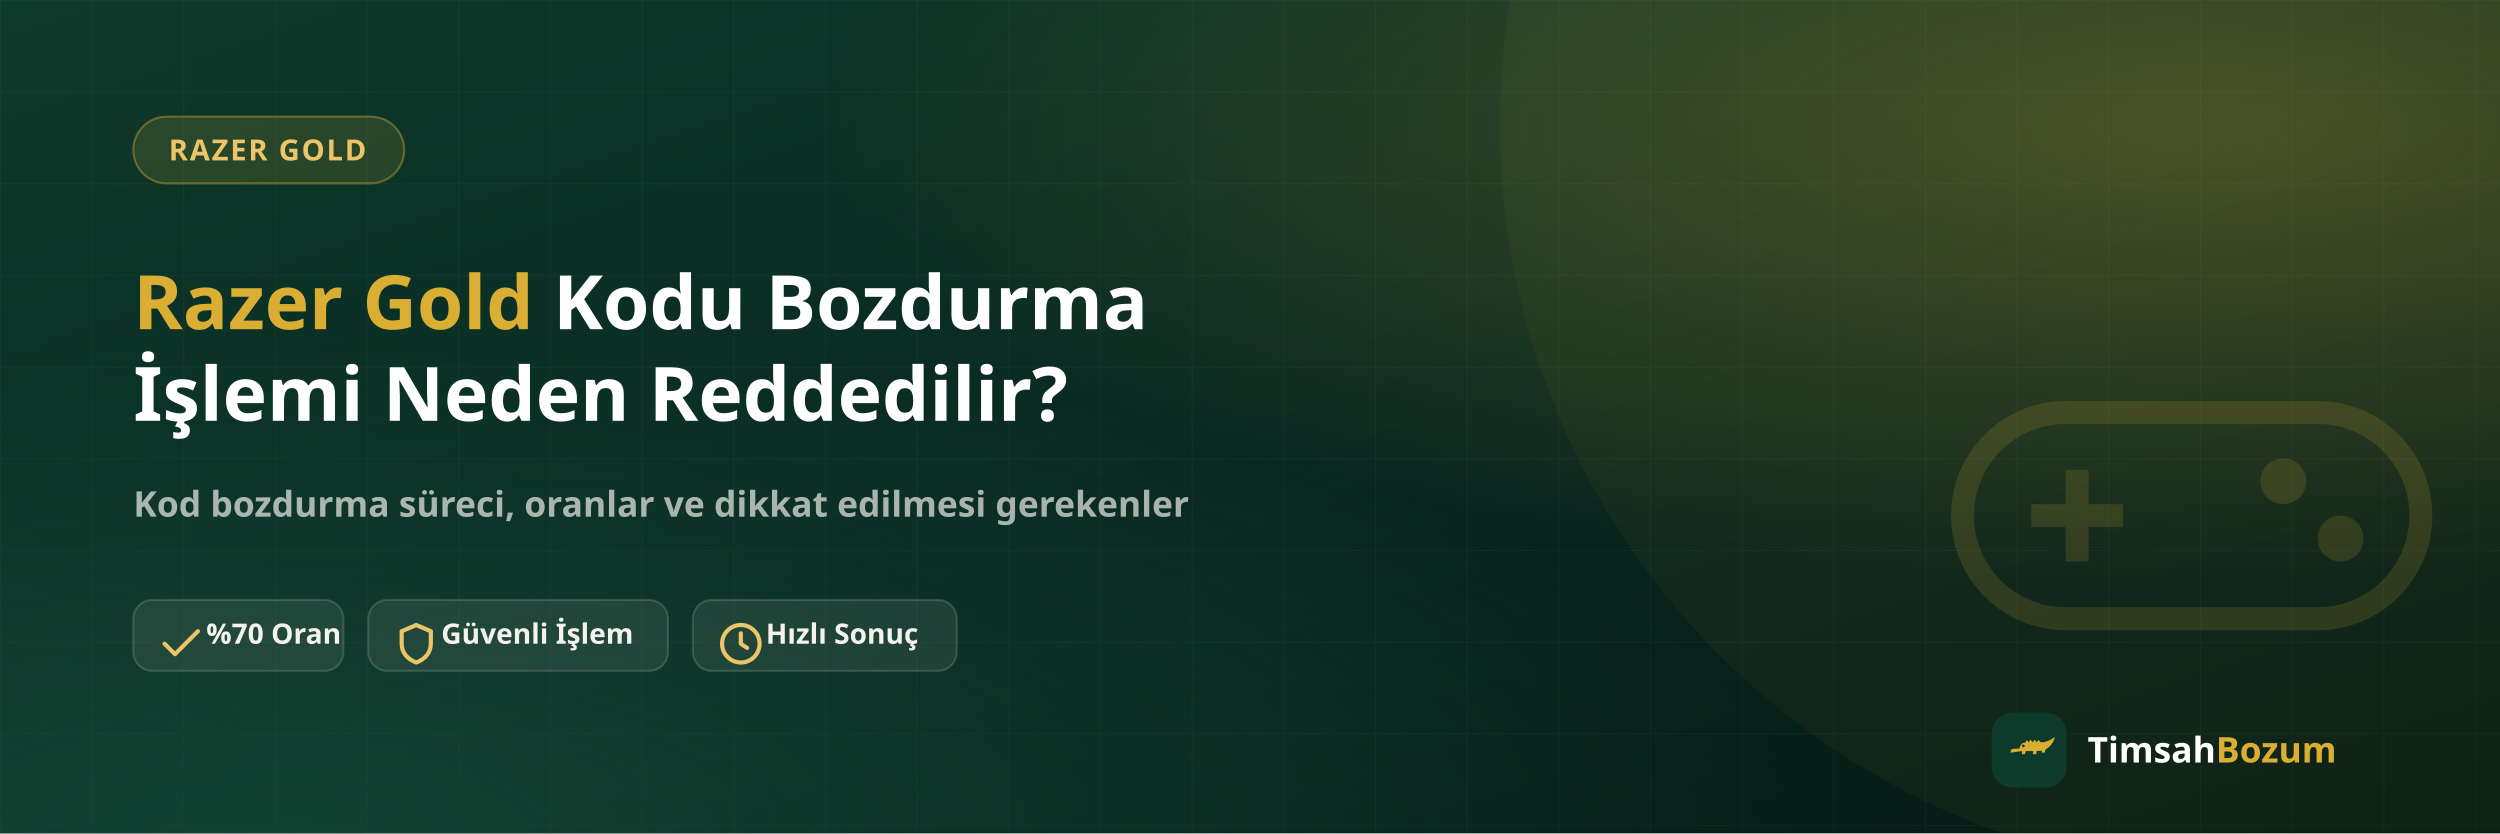
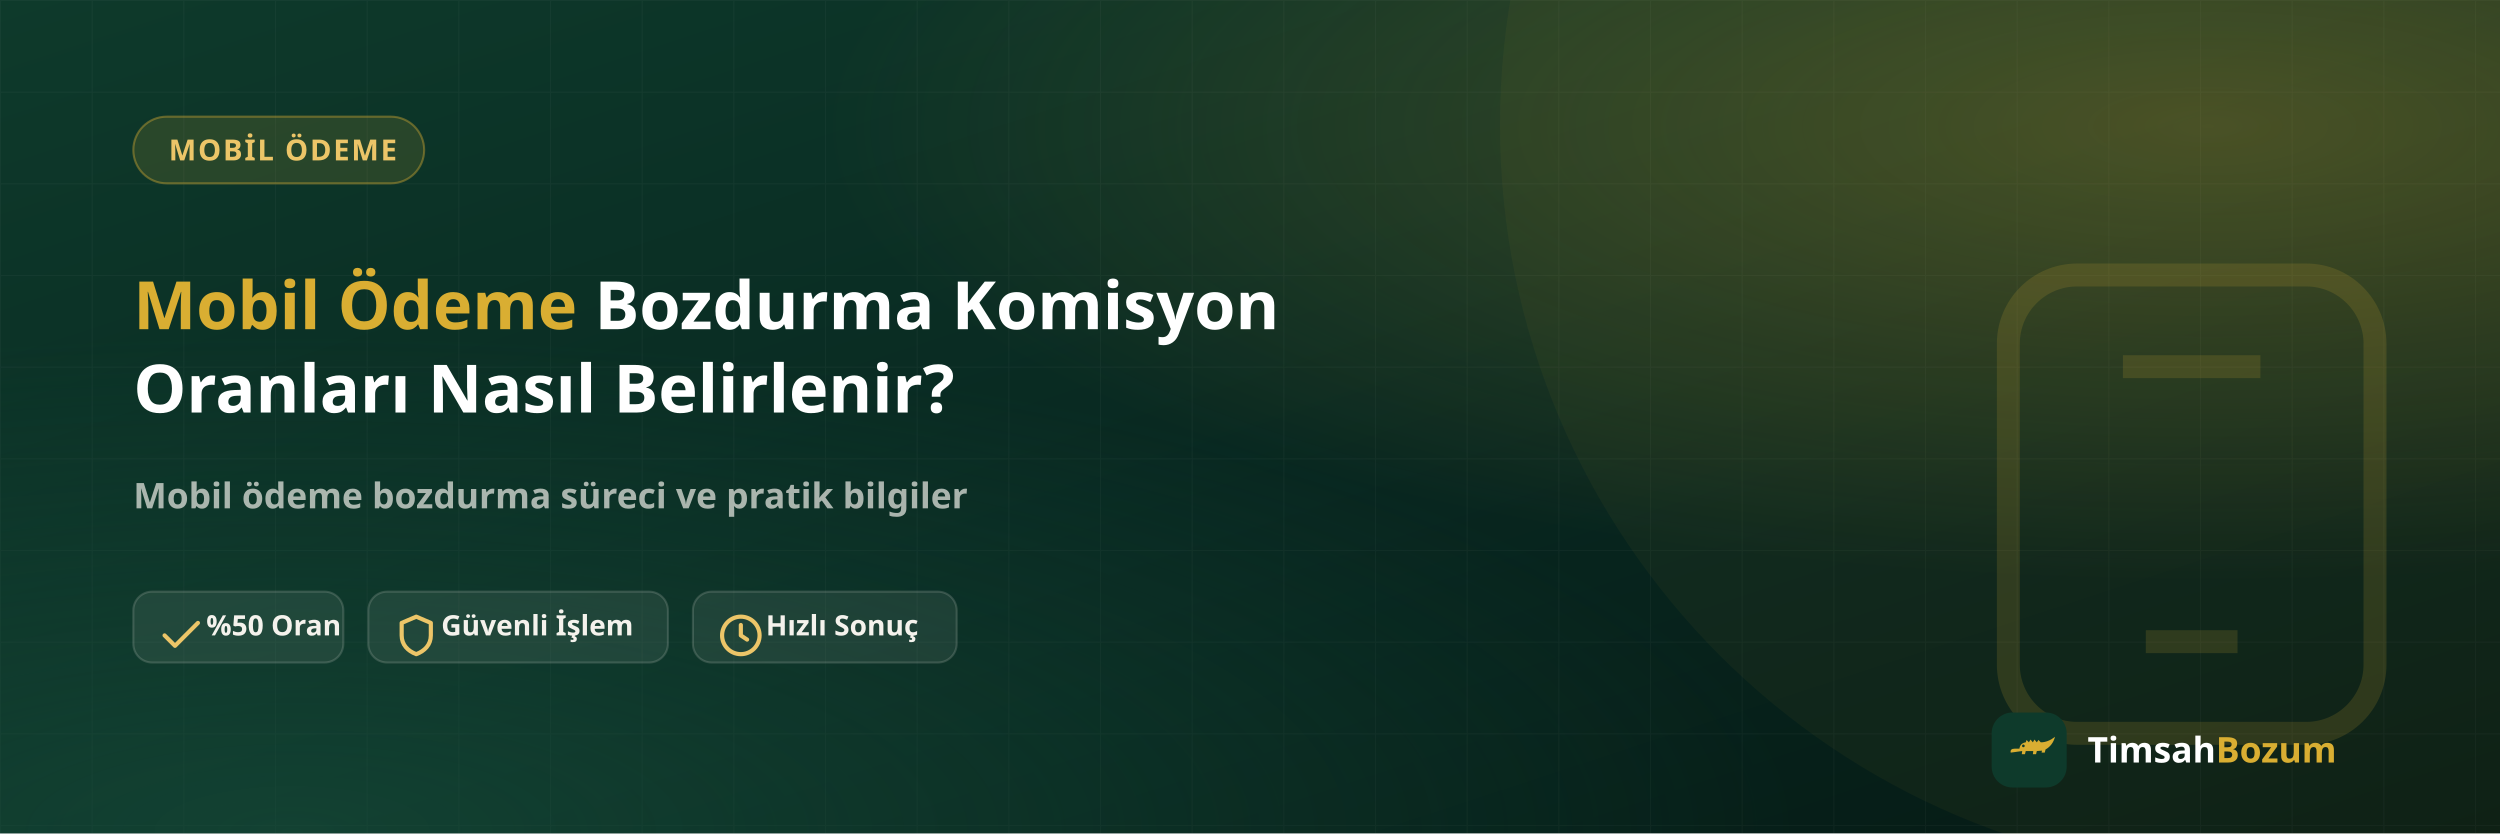
<svg xmlns="http://www.w3.org/2000/svg" viewBox="0 0 1200 400" width="1200" height="400">
  <defs>
    <linearGradient id="bg" x1="0" y1="0" x2="1" y2="1">
      <stop offset="0" stop-color="#0e3a2b" />
      <stop offset="0.55" stop-color="#082720" />
      <stop offset="1" stop-color="#051a14" />
    </linearGradient>
    <radialGradient id="glow1" cx="0.88" cy="0.15" r="0.55">
      <stop offset="0" stop-color="#d9ae32" stop-opacity="0.28" />
      <stop offset="1" stop-color="#d9ae32" stop-opacity="0" />
    </radialGradient>
    <radialGradient id="glow2" cx="0.12" cy="1" r="0.6">
      <stop offset="0" stop-color="#1b5741" stop-opacity="0.55" />
      <stop offset="1" stop-color="#1b5741" stop-opacity="0" />
    </radialGradient>
    <pattern id="grid" width="44" height="44" patternUnits="userSpaceOnUse">
      <path d="M44 0H0V44" fill="none" stroke="rgba(255,255,255,0.035)" stroke-width="1" />
    </pattern>
  </defs>
  <rect width="1200" height="400" fill="url(#bg)" />
  <rect width="1200" height="400" fill="url(#grid)" />
  <rect width="1200" height="400" fill="url(#glow2)" />
  <rect width="1200" height="400" fill="url(#glow1)" />
  <circle cx="1080" cy="60" r="360" fill="rgba(217,174,50,0.05)" />
  <g transform="translate(920, 110)" stroke="#d9ae32" stroke-width="1" fill="none" opacity="0.16">
    <g transform="scale(11)">
-       <rect x="2" y="8" width="20" height="9" rx="4.5" />
-       <path d="M7 10.5v4M5 12.5h4" />
-       <circle cx="16" cy="11" r="1" fill="#d9ae32" stroke="none" />
-       <circle cx="18.5" cy="13.5" r="1" fill="#d9ae32" stroke="none" />
+       <rect x="4" y="2" width="16" height="20" rx="3" />
+       <path d="M9 6h6M10 18h4" />
    </g>
  </g>
  <g transform="translate(64, 56)">
-     <rect width="130" height="32" rx="16" fill="rgba(217,174,50,0.14)" stroke="rgba(217,174,50,0.4)" />
-     <text x="17" y="21" font-family="Manrope, sans-serif" font-weight="800" font-size="14" letter-spacing="0.06em" fill="#ecc568">RAZER GOLD</text>
+     <rect width="139.6" height="32" rx="16" fill="rgba(217,174,50,0.14)" stroke="rgba(217,174,50,0.4)" />
+     <text x="17" y="21" font-family="Manrope, sans-serif" font-weight="800" font-size="14" letter-spacing="0.06em" fill="#ecc568">MOBİL ÖDEME</text>
  </g>
-   <text font-family="Nunito, sans-serif" font-weight="900" font-size="36" fill="#ffffff">
+   <text font-family="Nunito, sans-serif" font-weight="900" font-size="32" fill="#ffffff">
    <tspan x="64" y="158">
-       <tspan fill="#d9ae32">Razer Gold</tspan> Kodu Bozdurma</tspan>
-     <tspan x="64" y="202">İşlemi Neden Reddedilir?</tspan>
+       <tspan fill="#d9ae32">Mobil Ödeme</tspan> Bozdurma Komisyon</tspan>
+     <tspan x="64" y="198">Oranları Nasıl Belirlenir?</tspan>
  </text>
-   <text x="64" y="248" font-family="Manrope, sans-serif" font-weight="600" font-size="17" fill="rgba(244,242,236,0.68)">Kod bozdurma süreci, oranlar ve dikkat edilmesi gerekenler</text>
-   <g transform="translate(64, 288)">
+   <text x="64" y="244" font-family="Manrope, sans-serif" font-weight="600" font-size="17" fill="rgba(244,242,236,0.68)">Mobil ödeme bozdurma süreci ve pratik bilgiler</text>
+   <g transform="translate(64, 284)">
    <rect width="100.8" height="34" rx="9" fill="rgba(244,242,236,0.08)" stroke="rgba(244,242,236,0.16)" />
    <g transform="translate(11, 9)" stroke="#ecc568" stroke-width="2" fill="none" stroke-linecap="round" stroke-linejoin="round">
      <path d="M20 6L9 17l-5-5" />
    </g>
-     <text x="35" y="21" font-family="Manrope, sans-serif" font-weight="700" font-size="13.5" fill="#f4f2ec">%70 Oran</text>
+     <text x="35" y="21" font-family="Manrope, sans-serif" font-weight="700" font-size="13.5" fill="#f4f2ec">%50 Oran</text>
  </g>
-   <g transform="translate(176.8, 288)">
+   <g transform="translate(176.8, 284)">
    <rect width="143.8" height="34" rx="9" fill="rgba(244,242,236,0.08)" stroke="rgba(244,242,236,0.16)" />
    <g transform="translate(11, 9)" stroke="#ecc568" stroke-width="2" fill="none" stroke-linecap="round" stroke-linejoin="round">
      <path d="M12 3l7 3v6c0 4.5-3 7.5-7 9-4-1.5-7-4.5-7-9V6l7-3z" />
    </g>
    <text x="35" y="21" font-family="Manrope, sans-serif" font-weight="700" font-size="13.5" fill="#f4f2ec">Güvenli İşlem</text>
  </g>
-   <g transform="translate(332.6, 288)">
+   <g transform="translate(332.6, 284)">
    <rect width="126.6" height="34" rx="9" fill="rgba(244,242,236,0.08)" stroke="rgba(244,242,236,0.16)" />
    <g transform="translate(11, 9)" stroke="#ecc568" stroke-width="2" fill="none" stroke-linecap="round" stroke-linejoin="round">
      <circle cx="12" cy="12" r="9" />
      <path d="M12 7v5l3 2" />
    </g>
    <text x="35" y="21" font-family="Manrope, sans-serif" font-weight="700" font-size="13.5" fill="#f4f2ec">Hızlı Sonuç</text>
  </g>
  <g transform="translate(956, 342)">
    <rect width="36" height="36" rx="10" fill="#0e3a2b" />
    <g transform="translate(8, 9) scale(0.38)">
      <path d="M3 27 Q2 22 8 22 L14 22 Q15 15 22 14 L23 11 L26 14 L28 10.5 L31 14 L33 10.5 L36 14 L38 11 L41 14 Q50 14 59 7 Q56 18 47 23 L46 27 L42 27 L42.5 24.5 L36 25 L35 29 L31 29 L31.5 25 L22 25 L21 29 L17 29 L17.5 25 Q10 26 3 27 Z" fill="#d9ae32" />
      <circle cx="19" cy="18.5" r="1.7" fill="#0e3a2b" />
    </g>
    <text x="46" y="24" font-family="Nunito, sans-serif" font-weight="800" font-size="17" fill="#ffffff">Timsah<tspan fill="#d9ae32">Bozum</tspan>
    </text>
  </g>
</svg>
